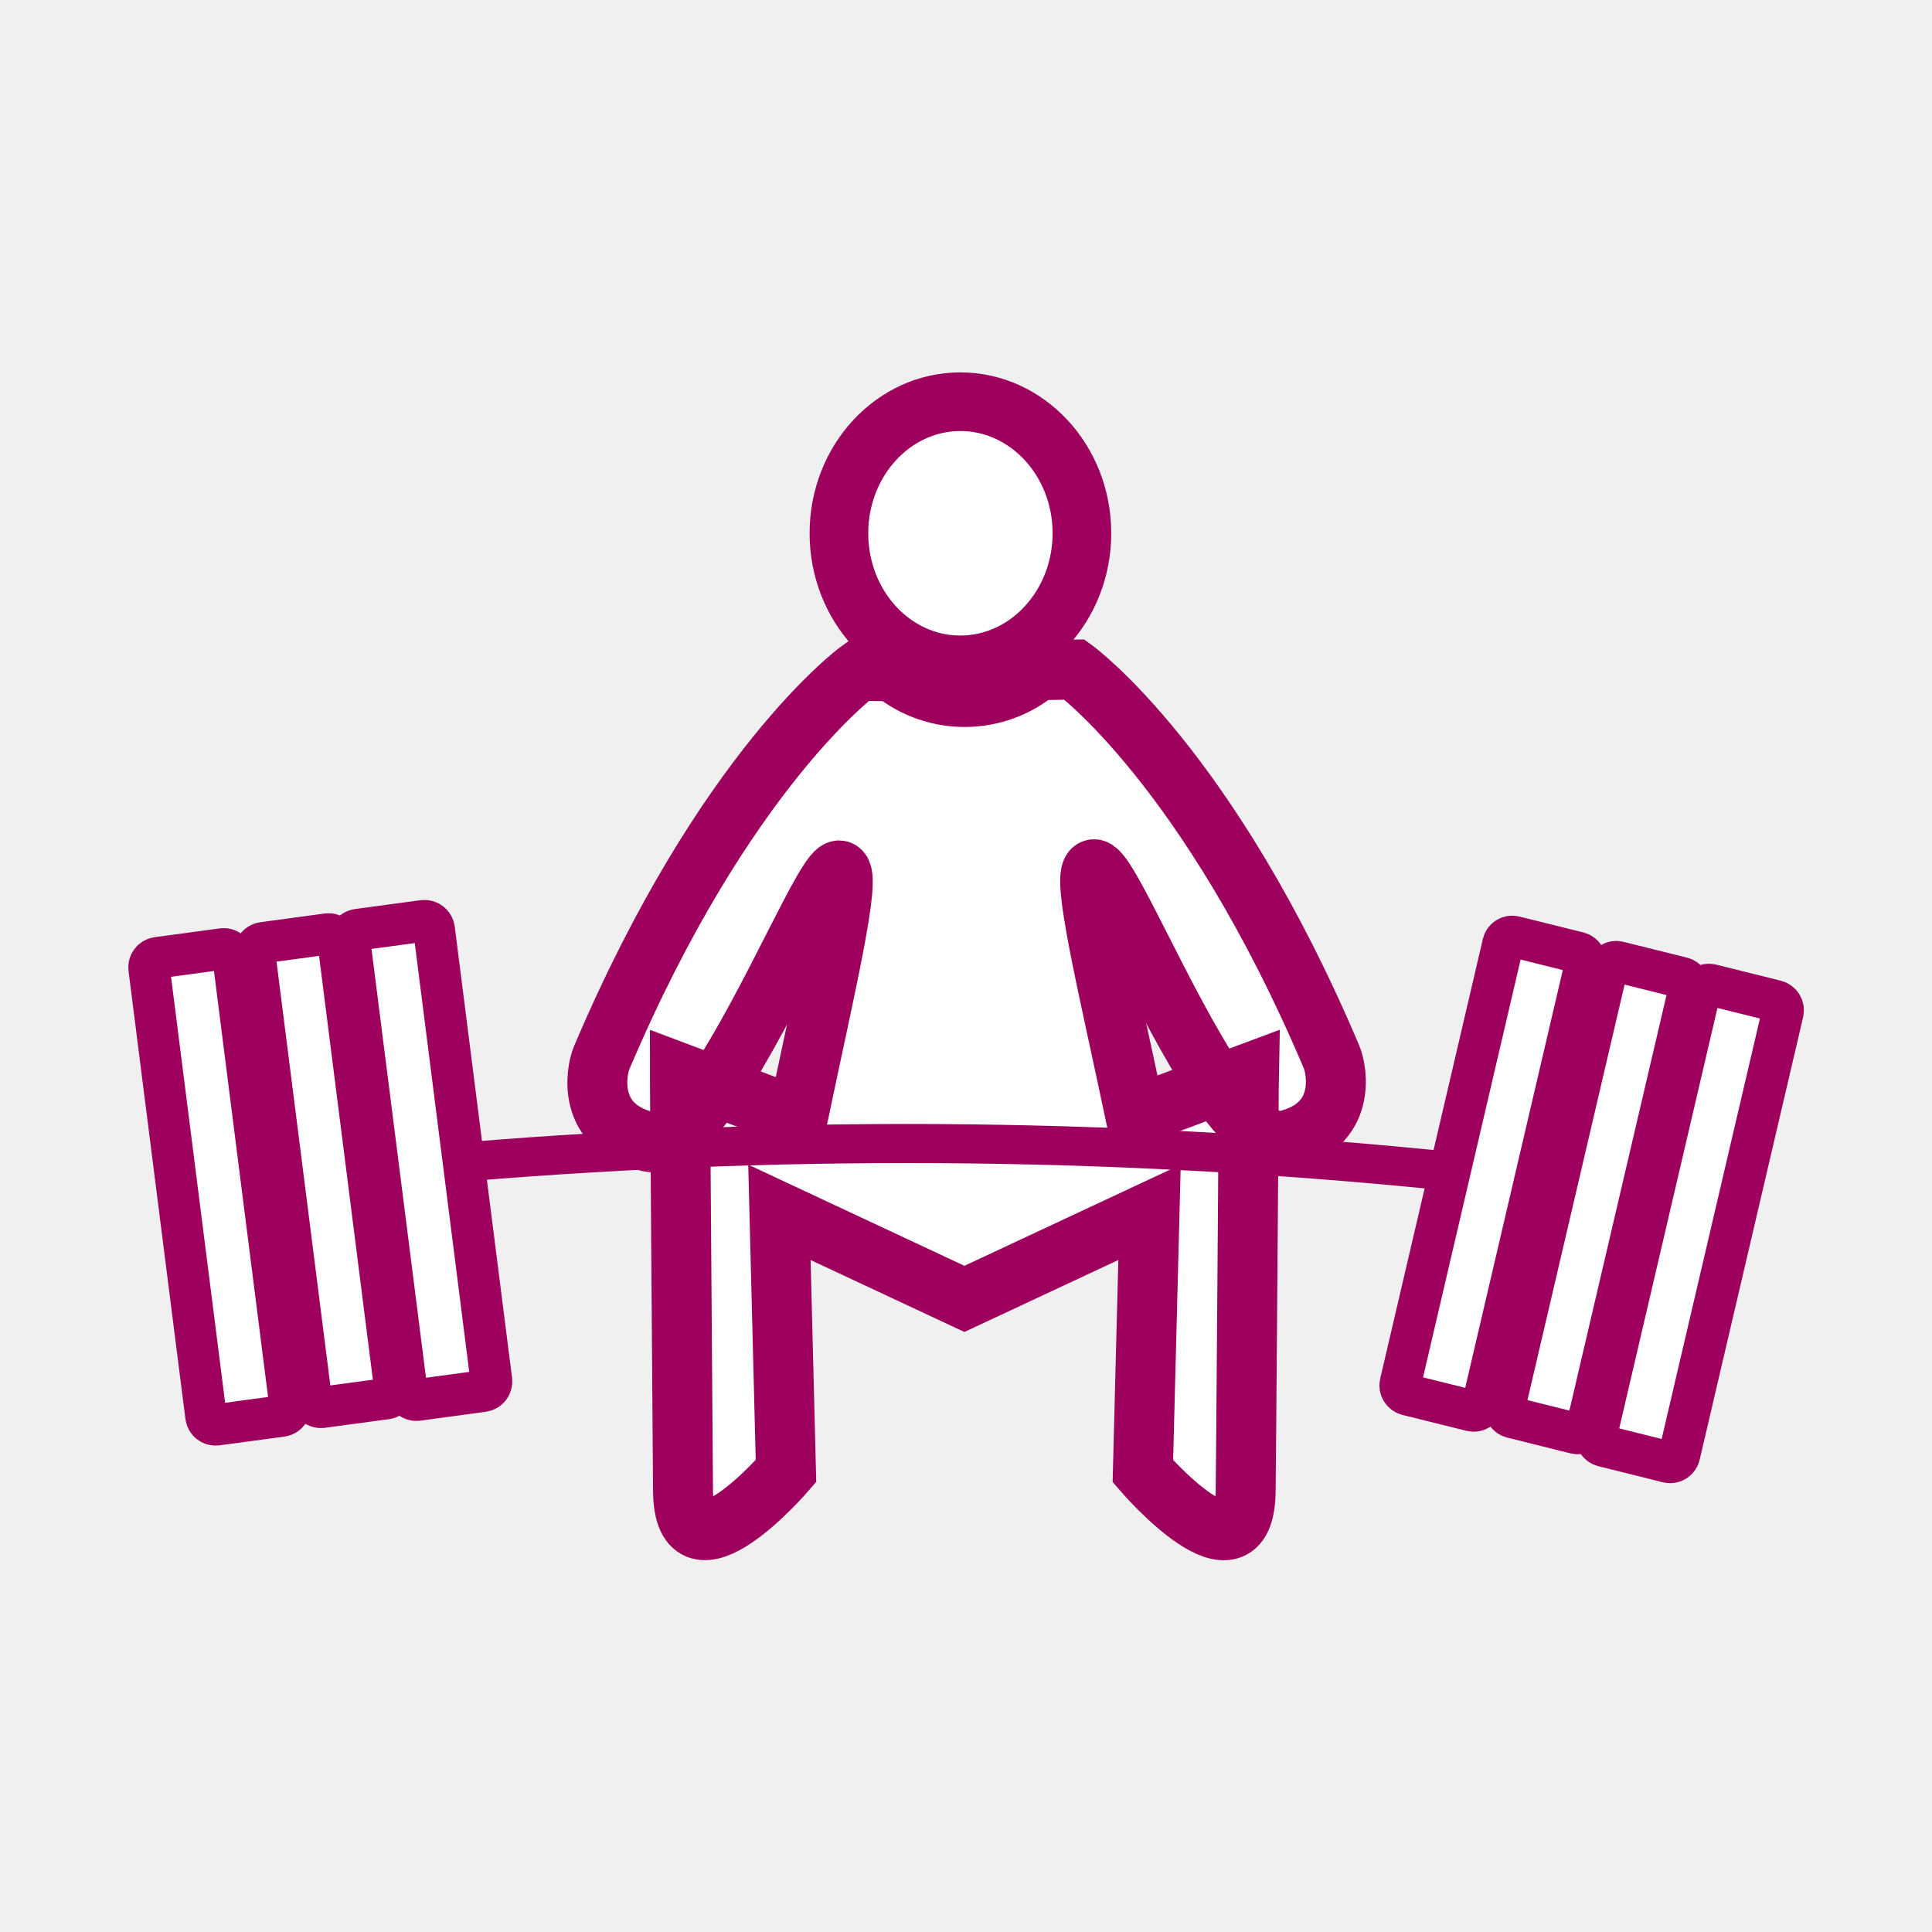
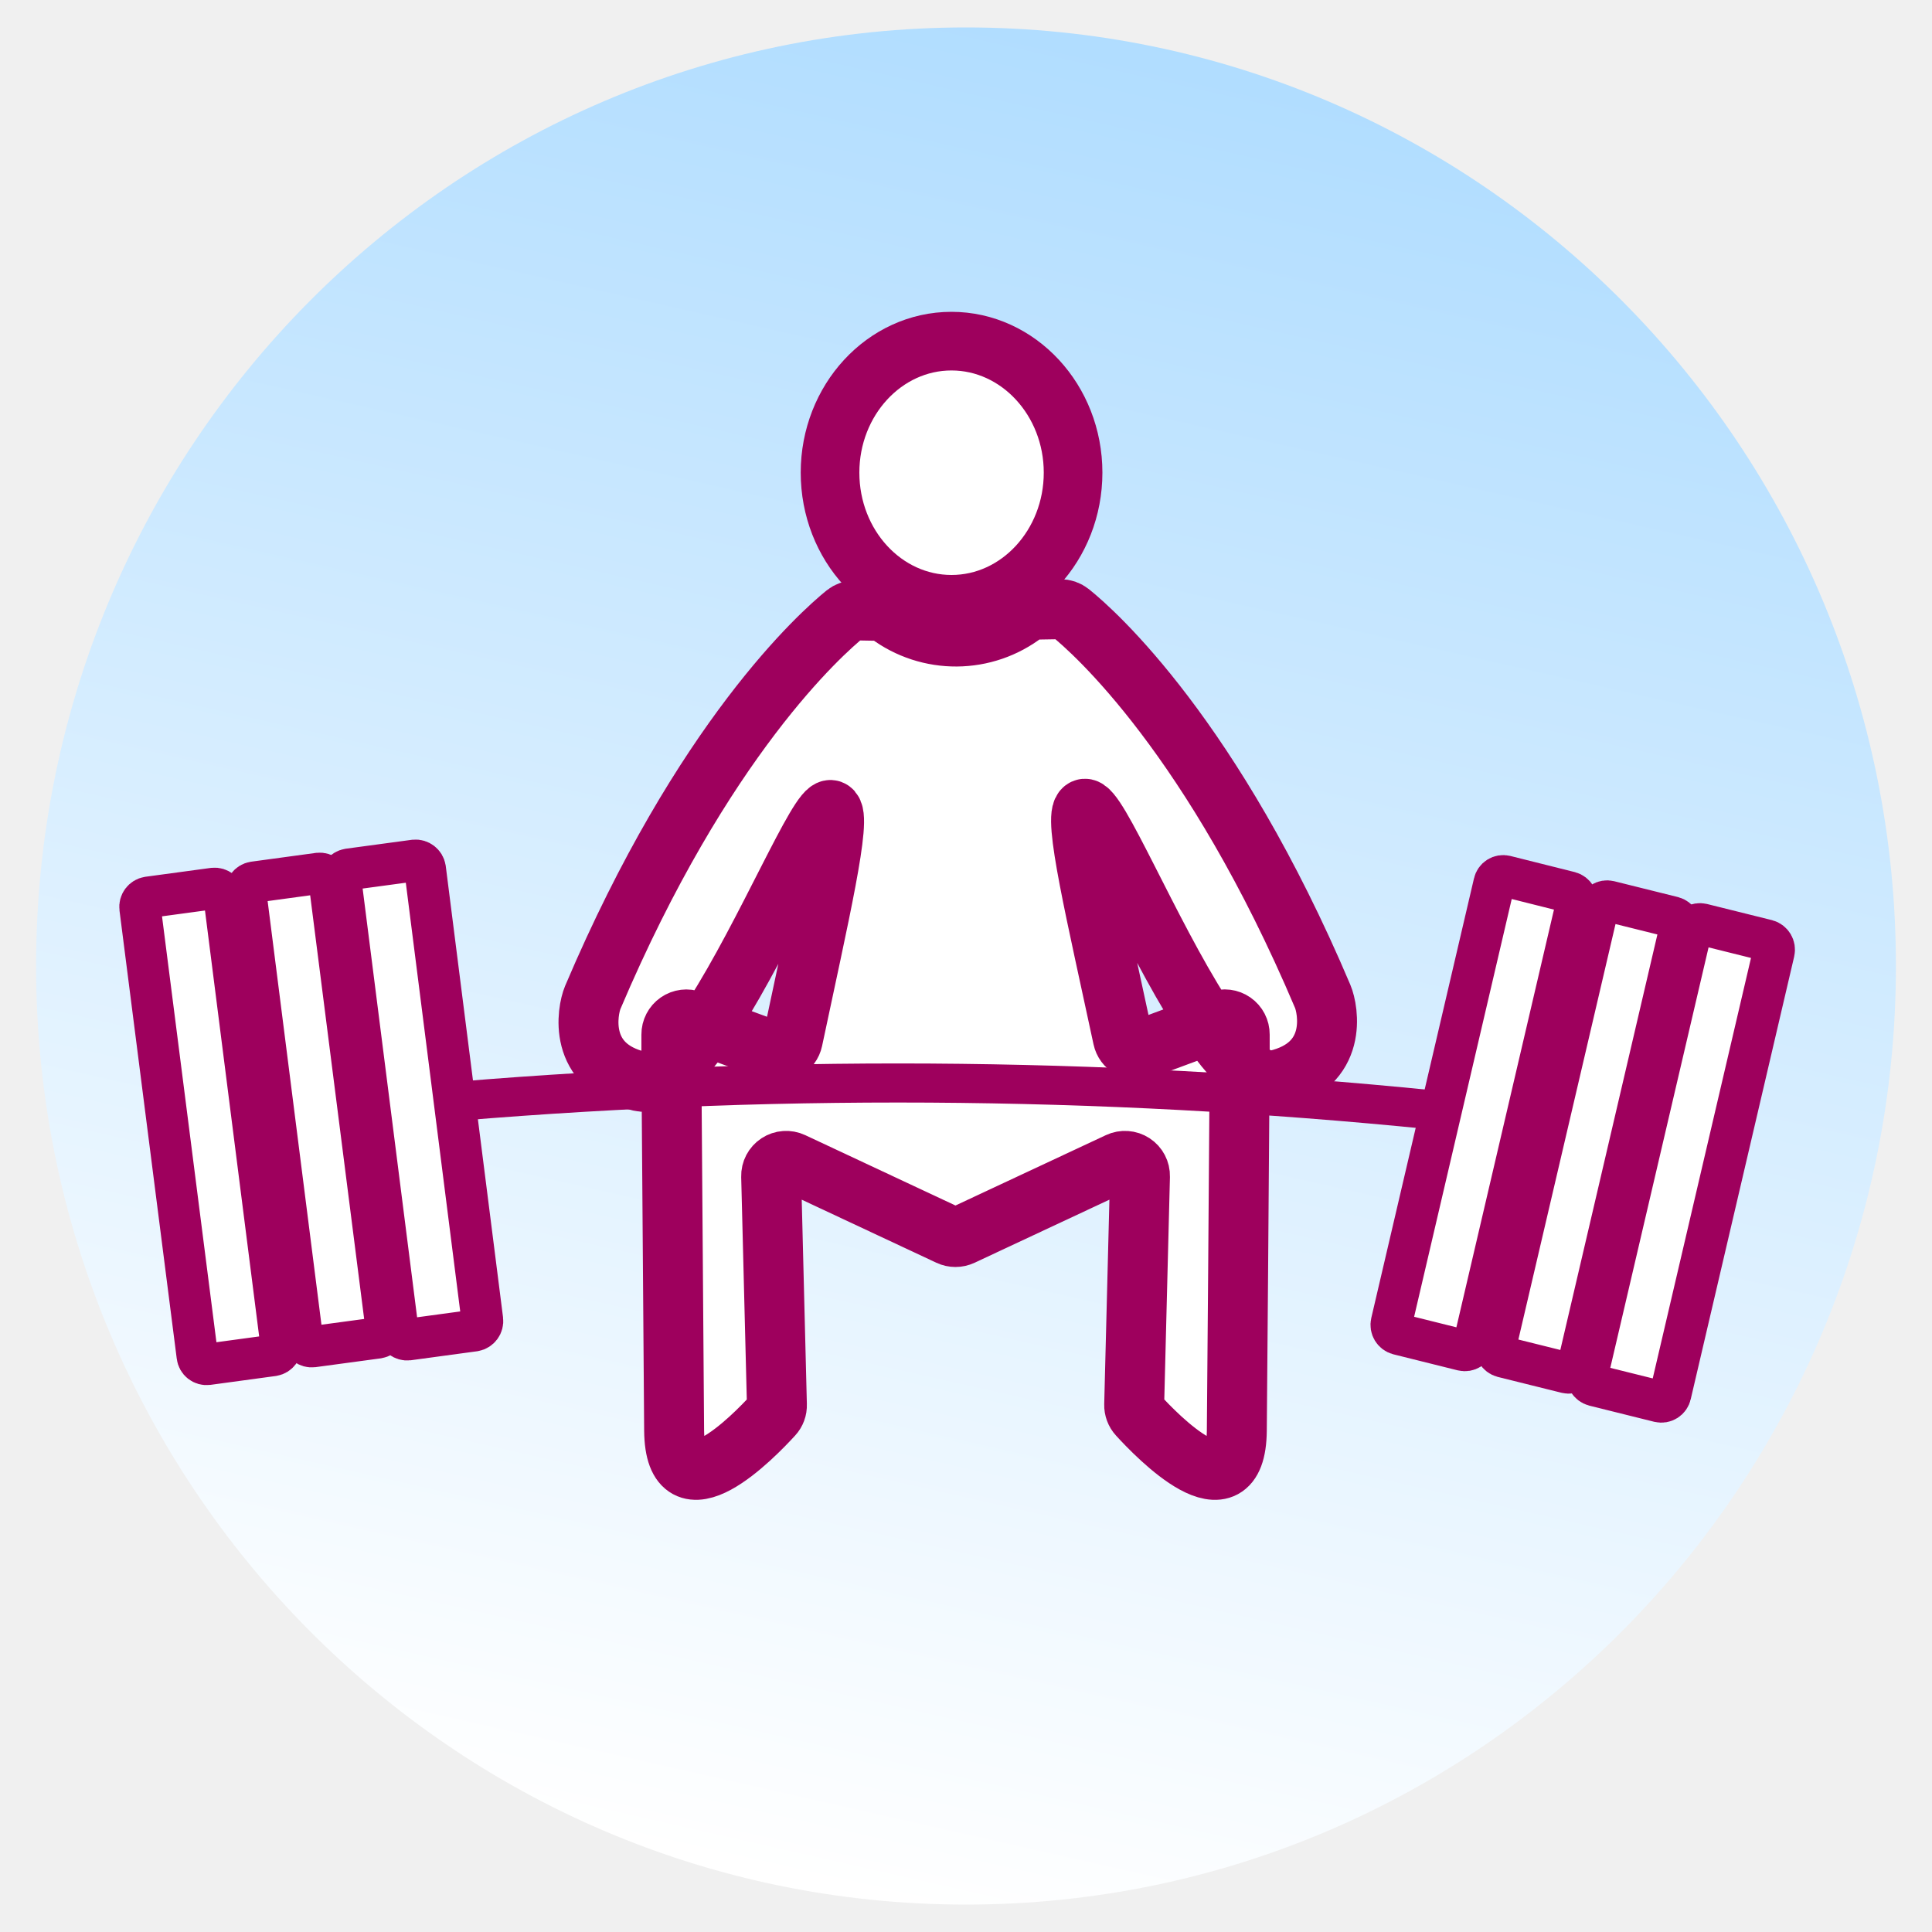
<svg xmlns="http://www.w3.org/2000/svg" id="Layer_1" data-name="Layer 1" viewBox="0 0 400 400">
  <defs>
-     <style>.cls-1,.cls-2,.cls-3,.cls-5,.cls-6{fill:#fff;}.cls-1,.cls-2,.cls-3,.cls-4,.cls-5,.cls-6{stroke:#9e005d;stroke-miterlimit:10;}.cls-1{stroke-width:12.14px;}.cls-2{stroke-width:12.41px;}.cls-3{stroke-width:8.64px;}.cls-4{fill:none;stroke-width:8.09px;}.cls-5{stroke-width:8.54px;}.cls-6{stroke-width:8.58px;}</style>
+     <style>.cls-1{fill:url(#linear-gradient);}.cls-2,.cls-3,.cls-4,.cls-6,.cls-7{fill:#fff;}.cls-2,.cls-3,.cls-4,.cls-5,.cls-6,.cls-7{stroke:#9e005d;stroke-miterlimit:10;}.cls-2{stroke-width:12.14px;}.cls-3{stroke-width:12.41px;}.cls-4{stroke-width:8.64px;}.cls-5{fill:none;stroke-width:8.09px;}.cls-6{stroke-width:8.54px;}.cls-7{stroke-width:8.58px;}</style>
+     <linearGradient id="linear-gradient" x1="157.57" y1="387.68" x2="255.14" y2="-43.9" gradientUnits="userSpaceOnUse">
+       <stop offset="0" stop-color="#fff" />
+       <stop offset="1" stop-color="#a5d8ff" />
+     </linearGradient>
  </defs>
-   <path class="cls-1" d="M173.69,110.39c0-15,11.27-27.22,25.14-27.22S224,95.38,224,110.39s-11.28,27.26-25.18,27.26S173.69,125.44,173.69,110.39Z" />
-   <path class="cls-2" d="M265.92,236.18c-2.23.49-4.78-.83-7.41-3.42,0-6.45.08-10.56.08-10.56L252,224.66C240.7,207.89,228.94,178.9,226.35,180s3.07,24.22,8.73,51L252,224.66a48.53,48.53,0,0,0,6.5,8.1c-.16,20.81-.48,65.95-.6,75.94-.2,20.44-21.28-4.11-21.28-4.11L238,251l-38.33,17.92L161.37,251l1.36,53.57s-21.12,24.55-21.32,4.11c-.08-9.82-.39-53.61-.55-74.87a47.06,47.06,0,0,0,7.33-8.84l17,6.38c5.62-26.81,11.19-50.08,8.68-51.11s-14.38,28-25.69,44.73l-7.41-2.79s0,4.56.08,11.63c-2.31,2-4.55,3-6.54,2.59-13.11-3-10.87-14.68-9.76-17.35,25.46-60,53.23-80.17,53.23-80.17l7.09.12a23.44,23.44,0,0,0,30-.24l7.61-.13s27.77,20.19,53.19,80.18C276.83,221.5,279.06,233.17,265.92,236.18Z" />
-   <path class="cls-3" d="M100.07,288l-13.7,1.86a2,2,0,0,1-2.16-1.71L72.34,194.73A2,2,0,0,1,74,192.5l13.7-1.85a2,2,0,0,1,2.16,1.71l11.87,93.44A2,2,0,0,1,100.07,288Z" />
-   <path class="cls-4" d="M96.6,240.53A1101.76,1101.76,0,0,1,304.9,243" />
-   <path class="cls-3" d="M345.37,302.71l-13.44-3.35a2,2,0,0,1-1.41-2.39l21.4-91.61a1.93,1.93,0,0,1,2.32-1.46l13.44,3.34a2,2,0,0,1,1.42,2.4l-21.41,91.6A1.94,1.94,0,0,1,345.37,302.71Z" />
-   <path class="cls-5" d="M326.19,296.76,313,293.47a2,2,0,0,1-1.42-2.4l21.15-90.48a1.92,1.92,0,0,1,2.32-1.46l13.23,3.29a2,2,0,0,1,1.42,2.4l-21.15,90.47A1.93,1.93,0,0,1,326.19,296.76Z" />
-   <path class="cls-6" d="M304.67,292.08l-13.32-3.31a2,2,0,0,1-1.41-2.39l21.25-91a1.93,1.93,0,0,1,2.32-1.46l13.32,3.31a2,2,0,0,1,1.42,2.4l-21.26,91A1.92,1.92,0,0,1,304.67,292.08Z" />
-   <path class="cls-5" d="M80.1,289.57l-13.49,1.82a2,2,0,0,1-2.16-1.71L52.73,197.4a2,2,0,0,1,1.66-2.22l13.49-1.83A2,2,0,0,1,70,195.06l11.72,92.28A2,2,0,0,1,80.1,289.57Z" />
-   <path class="cls-6" d="M58.39,293.17,44.81,295a2,2,0,0,1-2.16-1.71L30.87,200.52a2,2,0,0,1,1.65-2.22l13.59-1.84a1.93,1.93,0,0,1,2.15,1.71L60.05,291A2,2,0,0,1,58.39,293.17Z" />
+   <ellipse class="cls-1" cx="200" cy="200" rx="192.53" ry="194.32" />
+   <path class="cls-2" d="M171.85,97.85c0-15,11.27-27.22,25.14-27.22s25.18,12.22,25.18,27.22S210.89,125.11,197,125.11,171.85,112.9,171.85,97.85Z" />
+   <path class="cls-3" d="M264.07,223.64c-1.92.42-4.08-.5-6.33-2.42a3.13,3.13,0,0,1-1.07-2.38c0-1.78,0-3.34,0-4.66a3.11,3.11,0,0,0-4.21-2.93h0a3.11,3.11,0,0,1-3.72-1.24c-10.87-17-21.78-43.6-24.27-42.54s2.6,22.21,8,47.45a3.11,3.11,0,0,0,4.13,2.27L247.9,213a3.13,3.13,0,0,1,3.63,1.13,45.84,45.84,0,0,0,4.29,5.28,3,3,0,0,1,.83,2.14c-.16,21.33-.47,64.86-.58,74.64-.18,18-16.53,1.13-20.44-3.17a3.1,3.1,0,0,1-.81-2.17l1.2-47.31a3.11,3.11,0,0,0-4.43-2.9l-32.45,15.18a3.12,3.12,0,0,1-2.64,0l-32.41-15.18a3.11,3.11,0,0,0-4.43,2.9l1.19,47.31a3,3,0,0,1-.8,2.17c-3.93,4.3-20.3,21.16-20.48,3.17-.08-9.62-.38-51.79-.55-73.5a3.11,3.11,0,0,1,.91-2.22,46.15,46.15,0,0,0,5-6,3.12,3.12,0,0,1,3.62-1.11L160,217.56a3.11,3.11,0,0,0,4.13-2.27c5.35-25.29,10.34-46.59,7.94-47.57s-13.43,25.63-24.31,42.62a3.1,3.1,0,0,1-3.72,1.23l-.83-.31a3.11,3.11,0,0,0-4.21,2.93c0,1.54,0,3.42,0,5.59a3.08,3.08,0,0,1-1.24,2.52c-1.86,1.33-3.65,1.95-5.28,1.58-13.11-3-10.88-14.67-9.76-17.35,22.76-53.62,47.36-75.44,52.32-79.46a3.13,3.13,0,0,1,2-.69l5,.09a3.18,3.18,0,0,1,1.81.62,23.36,23.36,0,0,0,28.38-.21,3.14,3.14,0,0,1,1.86-.66l5.47-.09a3.12,3.12,0,0,1,2,.69c5,4,29.56,25.84,52.29,79.47C275,209,277.22,220.64,264.07,223.64Z" />
+   <path class="cls-4" d="M98.23,275.48l-13.71,1.86a1.94,1.94,0,0,1-2.15-1.71L70.5,182.19A2,2,0,0,1,72.16,180l13.7-1.85A2,2,0,0,1,88,179.82l11.86,93.44A2,2,0,0,1,98.23,275.48Z" />
+   <path class="cls-5" d="M94.76,228a1102.6,1102.6,0,0,1,208.3,2.46" />
+   <path class="cls-4" d="M343.52,290.17l-13.43-3.34a2,2,0,0,1-1.42-2.4l21.41-91.61a1.92,1.92,0,0,1,2.32-1.46l13.43,3.34a2,2,0,0,1,1.42,2.4l-21.41,91.61A1.92,1.92,0,0,1,343.52,290.17Z" />
+   <path class="cls-6" d="M324.35,284.22l-13.23-3.29a2,2,0,0,1-1.42-2.4l21.15-90.47a1.92,1.92,0,0,1,2.32-1.47l13.23,3.29a2,2,0,0,1,1.41,2.4l-21.14,90.48A1.92,1.92,0,0,1,324.35,284.22Z" />
+   <path class="cls-7" d="M302.83,279.55l-13.32-3.32a2,2,0,0,1-1.42-2.39l21.26-91a1.92,1.92,0,0,1,2.32-1.46L325,184.72a2,2,0,0,1,1.42,2.4l-21.26,91A1.94,1.94,0,0,1,302.83,279.55Z" />
+   <path class="cls-6" d="M78.26,277l-13.49,1.82a1.93,1.93,0,0,1-2.16-1.71L50.89,184.86a2,2,0,0,1,1.66-2.22L66,180.81a2,2,0,0,1,2.16,1.71L79.92,274.8A2,2,0,0,1,78.26,277Z" />
+   <path class="cls-7" d="M56.55,280.63,43,282.47a1.93,1.93,0,0,1-2.15-1.71L29,188a2,2,0,0,1,1.66-2.22l13.58-1.84a2,2,0,0,1,2.16,1.71L58.2,278.41A2,2,0,0,1,56.55,280.63Z" />
</svg>
